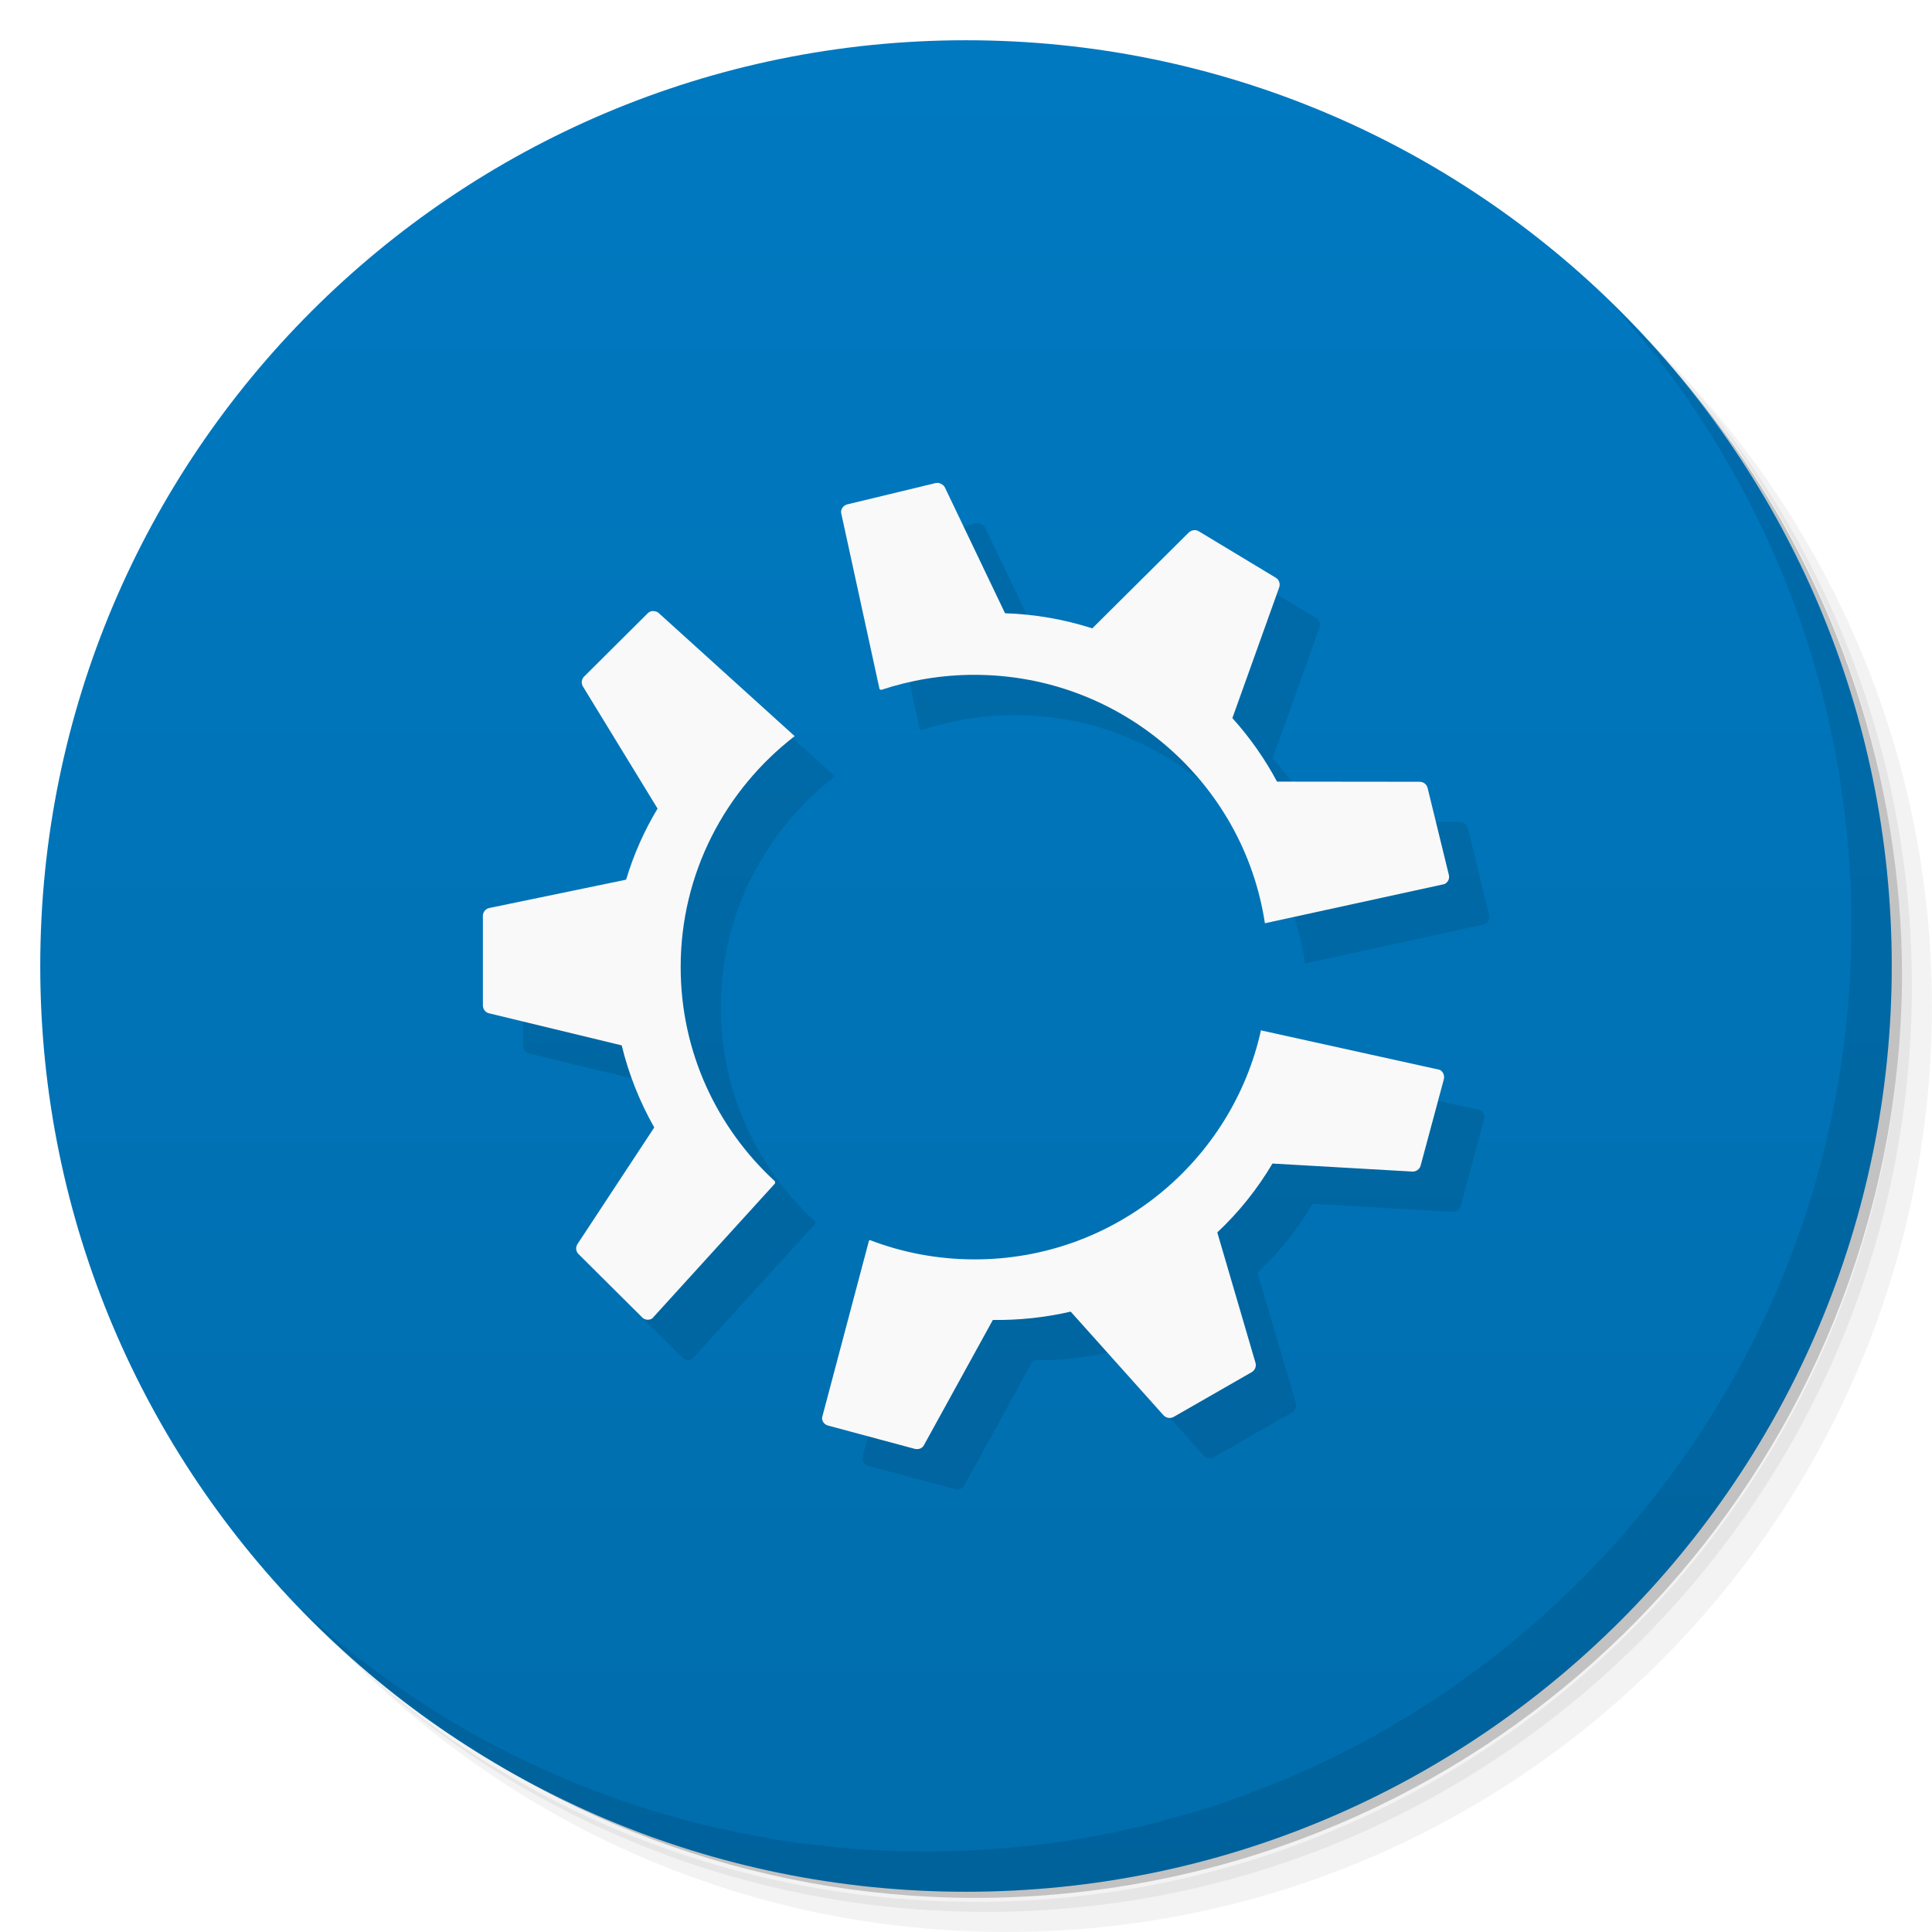
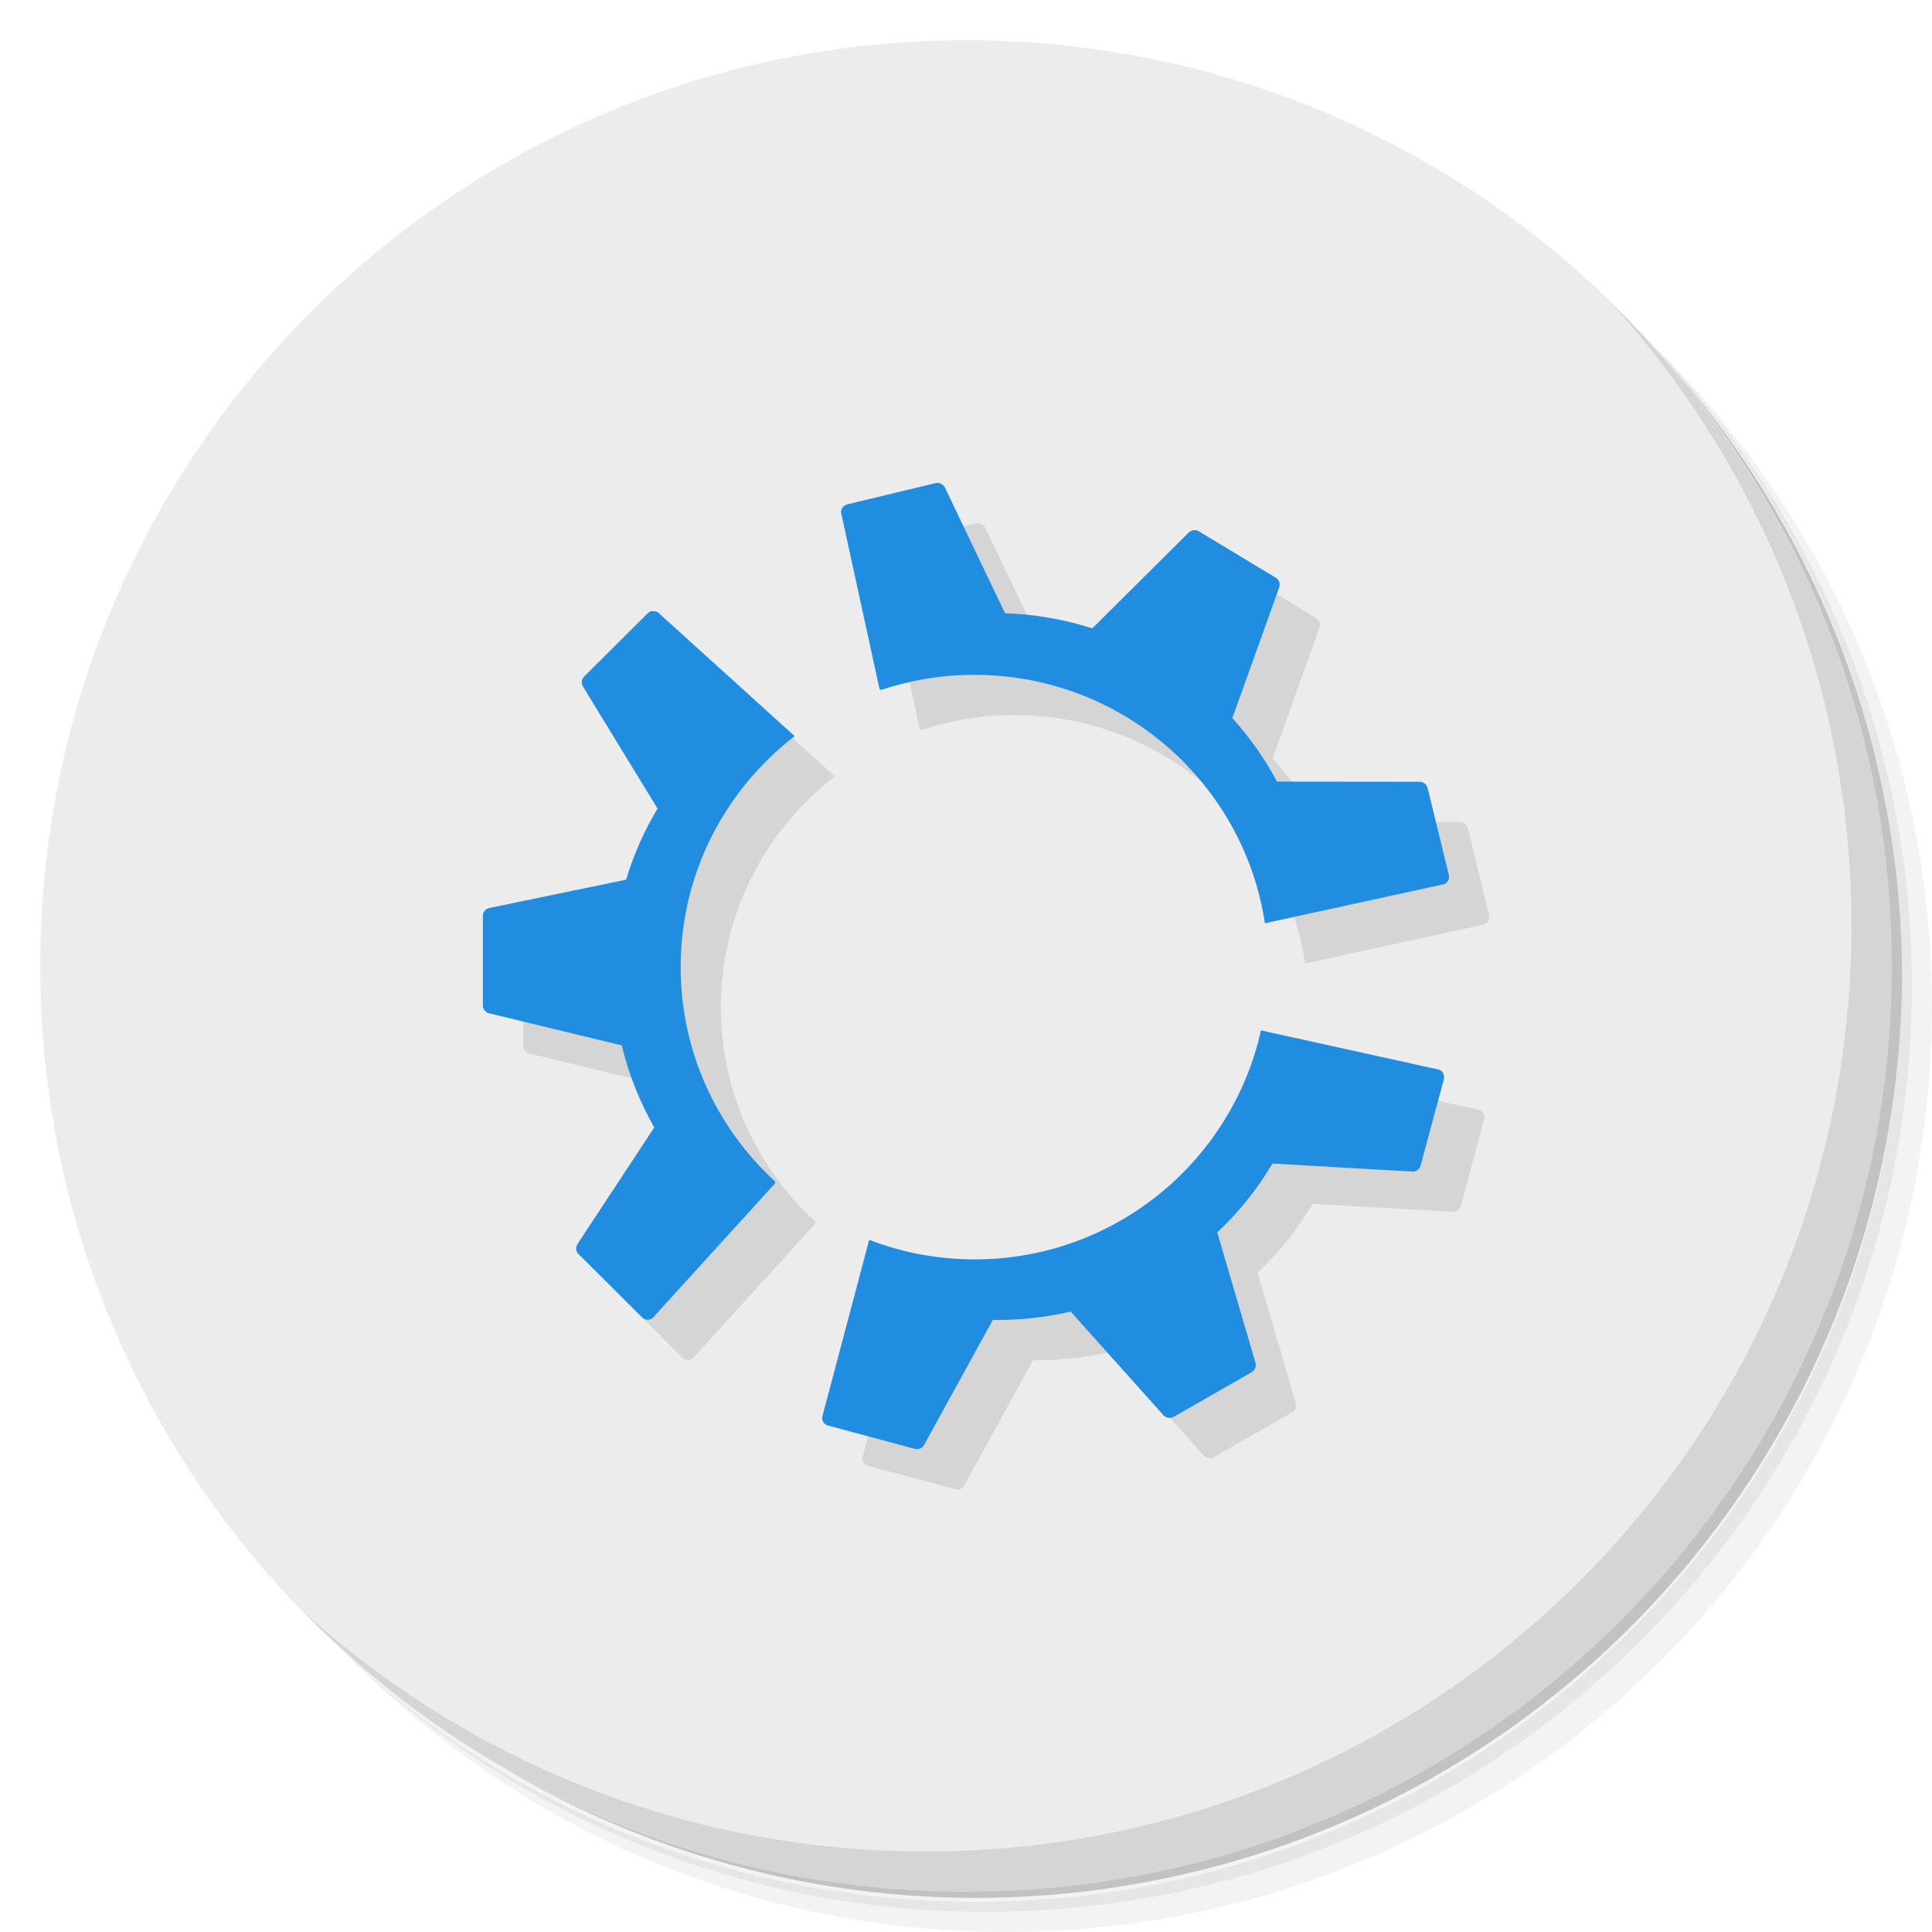
- <svg xmlns="http://www.w3.org/2000/svg" viewBox="0 0 48 48">
-   <defs>
+ <svg xmlns="http://www.w3.org/2000/svg" viewBox="0 0 48 48" version="1.1" id="svg53">
+   <defs id="defs7">
    <linearGradient id="linearGradient3764" x1="1" x2="47" gradientUnits="userSpaceOnUse" gradientTransform="matrix(0,-1,1,0,-1.5e-6,48)">
-       <stop style="stop-color:#006dac;stop-opacity:1" />
-       <stop offset="1" style="stop-color:#0079c1;stop-opacity:1" />
+       <stop style="stop-color:#006dac;stop-opacity:1" id="stop2" />
+       <stop offset="1" style="stop-color:#0079c1;stop-opacity:1" id="stop4" />
    </linearGradient>
  </defs>
-   <g>
-     <path d="m 36.31 5 c 5.859 4.062 9.688 10.831 9.688 18.5 c 0 12.426 -10.07 22.5 -22.5 22.5 c -7.669 0 -14.438 -3.828 -18.5 -9.688 c 1.037 1.822 2.306 3.499 3.781 4.969 c 4.085 3.712 9.514 5.969 15.469 5.969 c 12.703 0 23 -10.298 23 -23 c 0 -5.954 -2.256 -11.384 -5.969 -15.469 c -1.469 -1.475 -3.147 -2.744 -4.969 -3.781 z m 4.969 3.781 c 3.854 4.113 6.219 9.637 6.219 15.719 c 0 12.703 -10.297 23 -23 23 c -6.081 0 -11.606 -2.364 -15.719 -6.219 c 4.16 4.144 9.883 6.719 16.219 6.719 c 12.703 0 23 -10.298 23 -23 c 0 -6.335 -2.575 -12.06 -6.719 -16.219 z" style="opacity:0.05" />
-     <path d="m 41.28 8.781 c 3.712 4.085 5.969 9.514 5.969 15.469 c 0 12.703 -10.297 23 -23 23 c -5.954 0 -11.384 -2.256 -15.469 -5.969 c 4.113 3.854 9.637 6.219 15.719 6.219 c 12.703 0 23 -10.298 23 -23 c 0 -6.081 -2.364 -11.606 -6.219 -15.719 z" style="opacity:0.1" />
-     <path d="m 31.25 2.375 c 8.615 3.154 14.75 11.417 14.75 21.13 c 0 12.426 -10.07 22.5 -22.5 22.5 c -9.708 0 -17.971 -6.135 -21.12 -14.75 a 23 23 0 0 0 44.875 -7 a 23 23 0 0 0 -16 -21.875 z" style="opacity:0.2" />
+   <g id="g15">
+     <path d="m 36.31 5 c 5.859 4.062 9.688 10.831 9.688 18.5 c 0 12.426 -10.07 22.5 -22.5 22.5 c -7.669 0 -14.438 -3.828 -18.5 -9.688 c 1.037 1.822 2.306 3.499 3.781 4.969 c 4.085 3.712 9.514 5.969 15.469 5.969 c 12.703 0 23 -10.298 23 -23 c 0 -5.954 -2.256 -11.384 -5.969 -15.469 c -1.469 -1.475 -3.147 -2.744 -4.969 -3.781 z m 4.969 3.781 c 3.854 4.113 6.219 9.637 6.219 15.719 c 0 12.703 -10.297 23 -23 23 c -6.081 0 -11.606 -2.364 -15.719 -6.219 c 4.16 4.144 9.883 6.719 16.219 6.719 c 12.703 0 23 -10.298 23 -23 c 0 -6.335 -2.575 -12.06 -6.719 -16.219 z" style="opacity:0.05" id="path9" />
+     <path d="m 41.28 8.781 c 3.712 4.085 5.969 9.514 5.969 15.469 c 0 12.703 -10.297 23 -23 23 c -5.954 0 -11.384 -2.256 -15.469 -5.969 c 4.113 3.854 9.637 6.219 15.719 6.219 c 12.703 0 23 -10.298 23 -23 c 0 -6.081 -2.364 -11.606 -6.219 -15.719 z" style="opacity:0.1" id="path11" />
+     <path d="m 31.25 2.375 c 8.615 3.154 14.75 11.417 14.75 21.13 c 0 12.426 -10.07 22.5 -22.5 22.5 c -9.708 0 -17.971 -6.135 -21.12 -14.75 a 23 23 0 0 0 44.875 -7 a 23 23 0 0 0 -16 -21.875 z" style="opacity:0.2" id="path13" />
  </g>
-   <g>
-     <path d="m 24 1 c 12.703 0 23 10.297 23 23 c 0 12.703 -10.297 23 -23 23 -12.703 0 -23 -10.297 -23 -23 0 -12.703 10.297 -23 23 -23 z" style="fill:url(#linearGradient3764);fill-opacity:1" />
+   <g id="g19" style="fill:#ececec">
+     <path d="m 24 1 c 12.703 0 23 10.297 23 23 c 0 12.703 -10.297 23 -23 23 -12.703 0 -23 -10.297 -23 -23 0 -12.703 10.297 -23 23 -23 z" style="fill:#ececec;fill-opacity:1" id="path17" />
  </g>
-   <g>
-     <g>
-       <g transform="translate(1,1)">
-         <g style="opacity:0.1">
-           <g>
-             <path d="m 23.254 12 c -0.012 0 -0.023 0.004 -0.035 0.008 l -2.168 0.523 c -0.094 0.023 -0.156 0.105 -0.156 0.199 l 0.957 4.391 l 0.039 0.02 c 0.73 -0.242 1.504 -0.375 2.316 -0.375 c 3.66 0 6.691 2.68 7.219 6.172 l 4.461 -0.973 c 0.09 -0.043 0.133 -0.137 0.109 -0.23 l -0.527 -2.156 c -0.023 -0.094 -0.105 -0.156 -0.199 -0.156 l -3.543 -0.004 c -0.301 -0.563 -0.672 -1.094 -1.109 -1.578 l 1.164 -3.25 c 0.031 -0.09 -0.004 -0.191 -0.086 -0.238 l -1.91 -1.152 c -0.082 -0.051 -0.18 -0.035 -0.25 0.027 l -2.398 2.383 c -0.711 -0.227 -1.441 -0.352 -2.168 -0.375 l -1.492 -3.121 c -0.031 -0.063 -0.094 -0.102 -0.16 -0.117 c -0.012 0 -0.027 0 -0.035 0 m -0.02 0.012" style="fill:#000;fill-opacity:1;stroke:none;fill-rule:evenodd" />
-             <path d="m 16.215 15.18 c -0.047 0.004 -0.09 0.023 -0.125 0.059 l -1.578 1.57 c -0.066 0.066 -0.078 0.172 -0.027 0.25 l 1.852 3.03 c -0.332 0.551 -0.594 1.141 -0.781 1.766 l -3.395 0.703 c -0.094 0.016 -0.164 0.102 -0.164 0.195 l 0 2.223 c 0 0.098 0.066 0.18 0.152 0.199 l 3.297 0.797 c 0.176 0.723 0.449 1.406 0.809 2.039 l -1.906 2.895 c -0.055 0.082 -0.043 0.188 0.027 0.254 l 1.578 1.57 c 0.066 0.066 0.168 0.078 0.25 0.027 l 3.051 -3.355 l 0 -0.051 c -1.441 -1.324 -2.344 -3.215 -2.344 -5.324 c 0 -2.336 1.109 -4.406 2.832 -5.738 l -3.395 -3.074 c -0.039 -0.023 -0.086 -0.035 -0.133 -0.031 m 0 0" style="fill:#000;fill-opacity:1;stroke:none;fill-rule:evenodd" />
-             <path d="m 31.33 25.59 c -0.719 3.258 -3.633 5.699 -7.113 5.699 c -0.926 0 -1.805 -0.172 -2.605 -0.48 l -0.023 0.016 l -1.164 4.391 c -0.008 0.094 0.055 0.18 0.152 0.203 l 2.152 0.578 c 0.094 0.023 0.188 -0.016 0.227 -0.094 l 1.711 -3.109 c 0.648 0.008 1.289 -0.059 1.934 -0.207 l 2.305 2.574 c 0.066 0.07 0.176 0.09 0.258 0.039 l 1.934 -1.109 c 0.082 -0.047 0.121 -0.145 0.094 -0.234 l -0.949 -3.238 c 0.543 -0.508 1 -1.086 1.371 -1.711 l 3.469 0.199 c 0.098 0.008 0.188 -0.059 0.211 -0.145 l 0.578 -2.148 c 0.023 -0.09 -0.016 -0.188 -0.098 -0.234 l -4.43 -0.977 m -0.004 -0.004" style="fill:#000;fill-opacity:1;stroke:none;fill-rule:evenodd" />
+   <g id="g35">
+     <g id="g33">
+       <g transform="translate(1,1)" id="g31">
+         <g style="opacity:0.1" id="g29">
+           <g id="g27">
+             <path d="m 23.254 12 c -0.012 0 -0.023 0.004 -0.035 0.008 l -2.168 0.523 c -0.094 0.023 -0.156 0.105 -0.156 0.199 l 0.957 4.391 l 0.039 0.02 c 0.73 -0.242 1.504 -0.375 2.316 -0.375 c 3.66 0 6.691 2.68 7.219 6.172 l 4.461 -0.973 c 0.09 -0.043 0.133 -0.137 0.109 -0.23 l -0.527 -2.156 c -0.023 -0.094 -0.105 -0.156 -0.199 -0.156 l -3.543 -0.004 c -0.301 -0.563 -0.672 -1.094 -1.109 -1.578 l 1.164 -3.25 c 0.031 -0.09 -0.004 -0.191 -0.086 -0.238 l -1.91 -1.152 c -0.082 -0.051 -0.18 -0.035 -0.25 0.027 l -2.398 2.383 c -0.711 -0.227 -1.441 -0.352 -2.168 -0.375 l -1.492 -3.121 c -0.031 -0.063 -0.094 -0.102 -0.16 -0.117 c -0.012 0 -0.027 0 -0.035 0 m -0.02 0.012" style="fill:#000;fill-opacity:1;stroke:none;fill-rule:evenodd" id="path21" />
+             <path d="m 16.215 15.18 c -0.047 0.004 -0.09 0.023 -0.125 0.059 l -1.578 1.57 c -0.066 0.066 -0.078 0.172 -0.027 0.25 l 1.852 3.03 c -0.332 0.551 -0.594 1.141 -0.781 1.766 l -3.395 0.703 c -0.094 0.016 -0.164 0.102 -0.164 0.195 l 0 2.223 c 0 0.098 0.066 0.18 0.152 0.199 l 3.297 0.797 c 0.176 0.723 0.449 1.406 0.809 2.039 l -1.906 2.895 c -0.055 0.082 -0.043 0.188 0.027 0.254 l 1.578 1.57 c 0.066 0.066 0.168 0.078 0.25 0.027 l 3.051 -3.355 l 0 -0.051 c -1.441 -1.324 -2.344 -3.215 -2.344 -5.324 c 0 -2.336 1.109 -4.406 2.832 -5.738 l -3.395 -3.074 c -0.039 -0.023 -0.086 -0.035 -0.133 -0.031 m 0 0" style="fill:#000;fill-opacity:1;stroke:none;fill-rule:evenodd" id="path23" />
+             <path d="m 31.33 25.59 c -0.719 3.258 -3.633 5.699 -7.113 5.699 c -0.926 0 -1.805 -0.172 -2.605 -0.48 l -0.023 0.016 l -1.164 4.391 c -0.008 0.094 0.055 0.18 0.152 0.203 l 2.152 0.578 c 0.094 0.023 0.188 -0.016 0.227 -0.094 l 1.711 -3.109 c 0.648 0.008 1.289 -0.059 1.934 -0.207 l 2.305 2.574 c 0.066 0.07 0.176 0.09 0.258 0.039 l 1.934 -1.109 c 0.082 -0.047 0.121 -0.145 0.094 -0.234 l -0.949 -3.238 c 0.543 -0.508 1 -1.086 1.371 -1.711 l 3.469 0.199 c 0.098 0.008 0.188 -0.059 0.211 -0.145 l 0.578 -2.148 c 0.023 -0.09 -0.016 -0.188 -0.098 -0.234 l -4.43 -0.977 m -0.004 -0.004" style="fill:#000;fill-opacity:1;stroke:none;fill-rule:evenodd" id="path25" />
          </g>
        </g>
      </g>
    </g>
  </g>
-   <g>
-     <g>
-       <g>
-         <path d="m 23.254 12 c -0.012 0 -0.023 0.004 -0.035 0.008 l -2.168 0.523 c -0.094 0.023 -0.156 0.105 -0.156 0.199 l 0.957 4.391 l 0.039 0.02 c 0.73 -0.242 1.504 -0.375 2.316 -0.375 c 3.66 0 6.691 2.68 7.219 6.172 l 4.461 -0.973 c 0.09 -0.043 0.133 -0.137 0.109 -0.23 l -0.527 -2.156 c -0.023 -0.094 -0.105 -0.156 -0.199 -0.156 l -3.543 -0.004 c -0.301 -0.563 -0.672 -1.094 -1.109 -1.578 l 1.164 -3.25 c 0.031 -0.09 -0.004 -0.191 -0.086 -0.238 l -1.91 -1.152 c -0.082 -0.051 -0.18 -0.035 -0.25 0.027 l -2.398 2.383 c -0.711 -0.227 -1.441 -0.352 -2.168 -0.375 l -1.492 -3.121 c -0.031 -0.063 -0.094 -0.102 -0.16 -0.117 c -0.012 0 -0.027 0 -0.035 0 m -0.02 0.012" style="fill:#f9f9f9;fill-opacity:1;stroke:none;fill-rule:evenodd" />
-         <path d="m 16.215 15.18 c -0.047 0.004 -0.09 0.023 -0.125 0.059 l -1.578 1.57 c -0.066 0.066 -0.078 0.172 -0.027 0.25 l 1.852 3.03 c -0.332 0.551 -0.594 1.141 -0.781 1.766 l -3.395 0.703 c -0.094 0.016 -0.164 0.102 -0.164 0.195 l 0 2.223 c 0 0.098 0.066 0.18 0.152 0.199 l 3.297 0.797 c 0.176 0.723 0.449 1.406 0.809 2.039 l -1.906 2.895 c -0.055 0.082 -0.043 0.188 0.027 0.254 l 1.578 1.57 c 0.066 0.066 0.168 0.078 0.25 0.027 l 3.051 -3.355 l 0 -0.051 c -1.441 -1.324 -2.344 -3.215 -2.344 -5.324 c 0 -2.336 1.109 -4.406 2.832 -5.738 l -3.395 -3.074 c -0.039 -0.023 -0.086 -0.035 -0.133 -0.031 m 0 0" style="fill:#f9f9f9;fill-opacity:1;stroke:none;fill-rule:evenodd" />
-         <path d="m 31.33 25.59 c -0.719 3.258 -3.633 5.699 -7.113 5.699 c -0.926 0 -1.805 -0.172 -2.605 -0.48 l -0.023 0.016 l -1.164 4.391 c -0.008 0.094 0.055 0.18 0.152 0.203 l 2.152 0.578 c 0.094 0.023 0.188 -0.016 0.227 -0.094 l 1.711 -3.109 c 0.648 0.008 1.289 -0.059 1.934 -0.207 l 2.305 2.574 c 0.066 0.07 0.176 0.09 0.258 0.039 l 1.934 -1.109 c 0.082 -0.047 0.121 -0.145 0.094 -0.234 l -0.949 -3.238 c 0.543 -0.508 1 -1.086 1.371 -1.711 l 3.469 0.199 c 0.098 0.008 0.188 -0.059 0.211 -0.145 l 0.578 -2.148 c 0.023 -0.09 -0.016 -0.188 -0.098 -0.234 l -4.43 -0.977 m -0.004 -0.004" style="fill:#f9f9f9;fill-opacity:1;stroke:none;fill-rule:evenodd" />
+   <g id="g47" style="fill:#218de1;fill-opacity:1">
+     <g id="g45" style="fill:#218de1;fill-opacity:1">
+       <g id="g43" style="fill:#218de1;fill-opacity:1">
+         <path d="m 23.254 12 c -0.012 0 -0.023 0.004 -0.035 0.008 l -2.168 0.523 c -0.094 0.023 -0.156 0.105 -0.156 0.199 l 0.957 4.391 l 0.039 0.02 c 0.73 -0.242 1.504 -0.375 2.316 -0.375 c 3.66 0 6.691 2.68 7.219 6.172 l 4.461 -0.973 c 0.09 -0.043 0.133 -0.137 0.109 -0.23 l -0.527 -2.156 c -0.023 -0.094 -0.105 -0.156 -0.199 -0.156 l -3.543 -0.004 c -0.301 -0.563 -0.672 -1.094 -1.109 -1.578 l 1.164 -3.25 c 0.031 -0.09 -0.004 -0.191 -0.086 -0.238 l -1.91 -1.152 c -0.082 -0.051 -0.18 -0.035 -0.25 0.027 l -2.398 2.383 c -0.711 -0.227 -1.441 -0.352 -2.168 -0.375 l -1.492 -3.121 c -0.031 -0.063 -0.094 -0.102 -0.16 -0.117 c -0.012 0 -0.027 0 -0.035 0 m -0.02 0.012" style="fill:#218de1;fill-opacity:1;stroke:none;fill-rule:evenodd" id="path37" />
+         <path d="m 16.215 15.18 c -0.047 0.004 -0.09 0.023 -0.125 0.059 l -1.578 1.57 c -0.066 0.066 -0.078 0.172 -0.027 0.25 l 1.852 3.03 c -0.332 0.551 -0.594 1.141 -0.781 1.766 l -3.395 0.703 c -0.094 0.016 -0.164 0.102 -0.164 0.195 l 0 2.223 c 0 0.098 0.066 0.18 0.152 0.199 l 3.297 0.797 c 0.176 0.723 0.449 1.406 0.809 2.039 l -1.906 2.895 c -0.055 0.082 -0.043 0.188 0.027 0.254 l 1.578 1.57 c 0.066 0.066 0.168 0.078 0.25 0.027 l 3.051 -3.355 l 0 -0.051 c -1.441 -1.324 -2.344 -3.215 -2.344 -5.324 c 0 -2.336 1.109 -4.406 2.832 -5.738 l -3.395 -3.074 c -0.039 -0.023 -0.086 -0.035 -0.133 -0.031 m 0 0" style="fill:#218de1;fill-opacity:1;stroke:none;fill-rule:evenodd" id="path39" />
+         <path d="m 31.33 25.59 c -0.719 3.258 -3.633 5.699 -7.113 5.699 c -0.926 0 -1.805 -0.172 -2.605 -0.48 l -0.023 0.016 l -1.164 4.391 c -0.008 0.094 0.055 0.18 0.152 0.203 l 2.152 0.578 c 0.094 0.023 0.188 -0.016 0.227 -0.094 l 1.711 -3.109 c 0.648 0.008 1.289 -0.059 1.934 -0.207 l 2.305 2.574 c 0.066 0.07 0.176 0.09 0.258 0.039 l 1.934 -1.109 c 0.082 -0.047 0.121 -0.145 0.094 -0.234 l -0.949 -3.238 c 0.543 -0.508 1 -1.086 1.371 -1.711 l 3.469 0.199 c 0.098 0.008 0.188 -0.059 0.211 -0.145 l 0.578 -2.148 c 0.023 -0.09 -0.016 -0.188 -0.098 -0.234 l -4.43 -0.977 m -0.004 -0.004" style="fill:#218de1;fill-opacity:1;stroke:none;fill-rule:evenodd" id="path41" />
      </g>
    </g>
  </g>
-   <g>
-     <path d="m 40.03 7.531 c 3.712 4.084 5.969 9.514 5.969 15.469 0 12.703 -10.297 23 -23 23 c -5.954 0 -11.384 -2.256 -15.469 -5.969 4.178 4.291 10.01 6.969 16.469 6.969 c 12.703 0 23 -10.298 23 -23 0 -6.462 -2.677 -12.291 -6.969 -16.469 z" style="opacity:0.1" />
+   <g id="g51">
+     <path d="m 40.03 7.531 c 3.712 4.084 5.969 9.514 5.969 15.469 0 12.703 -10.297 23 -23 23 c -5.954 0 -11.384 -2.256 -15.469 -5.969 4.178 4.291 10.01 6.969 16.469 6.969 c 12.703 0 23 -10.298 23 -23 0 -6.462 -2.677 -12.291 -6.969 -16.469 z" style="opacity:0.1" id="path49" />
  </g>
</svg>
